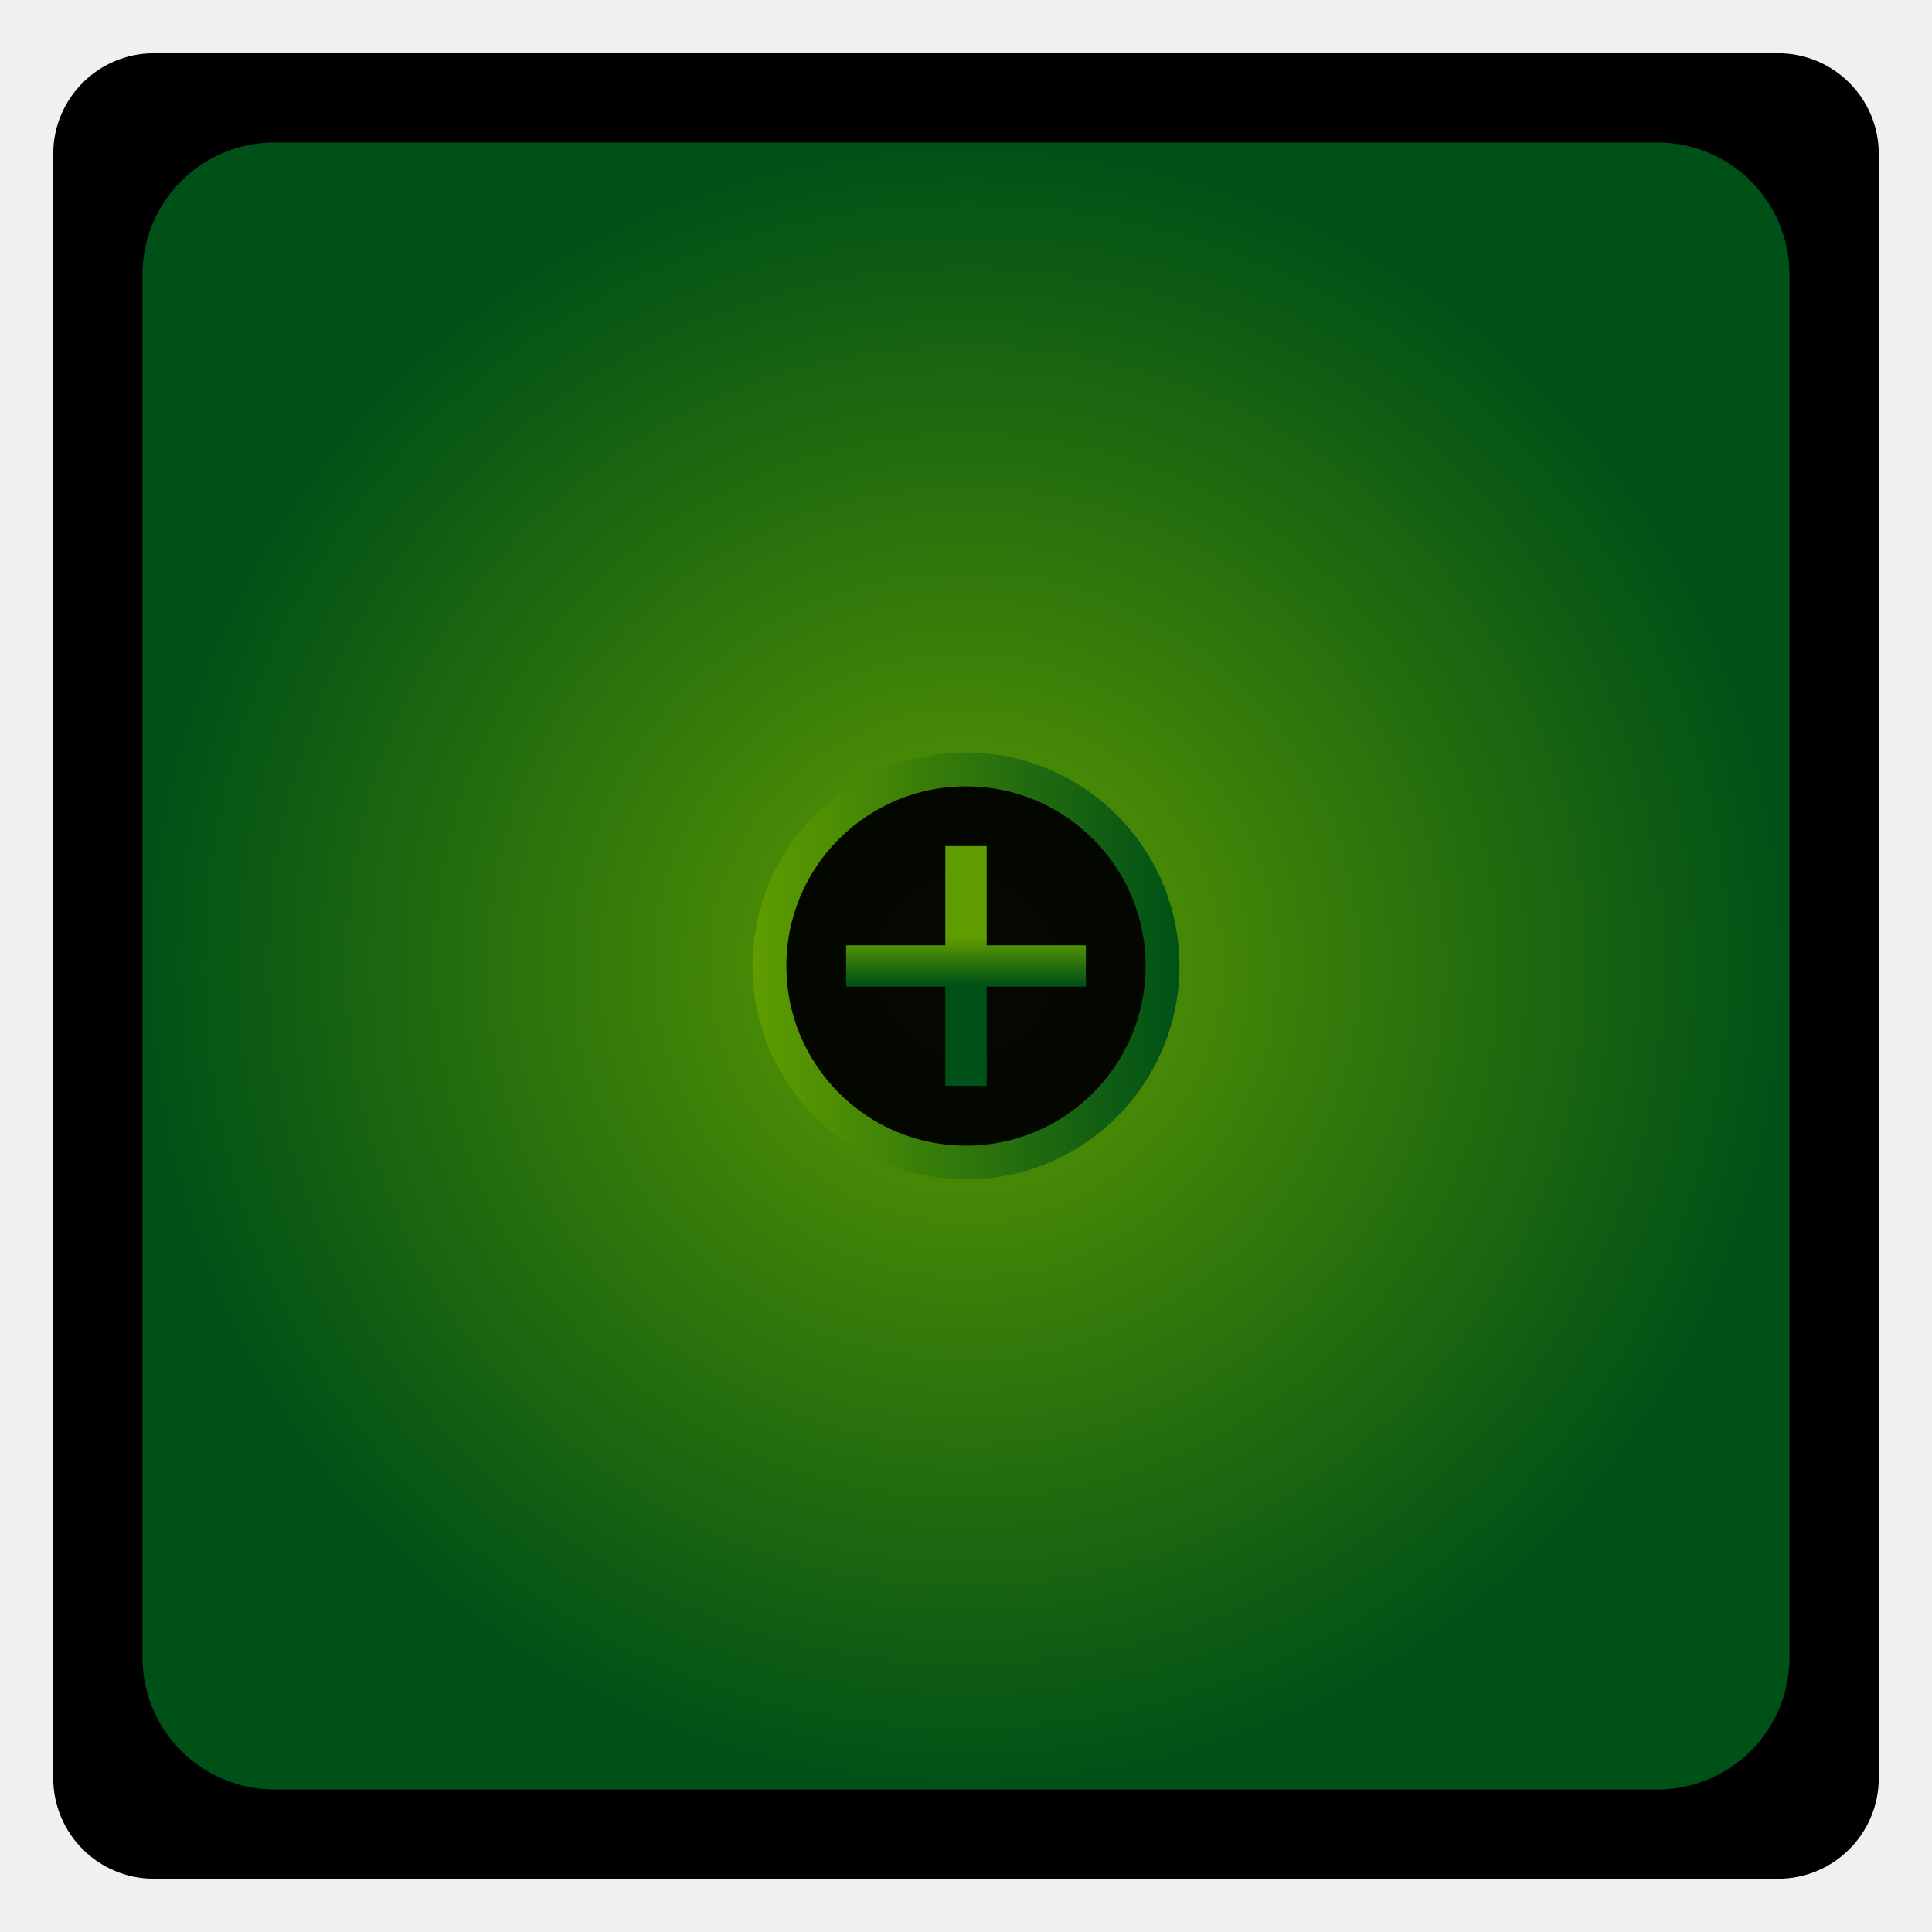
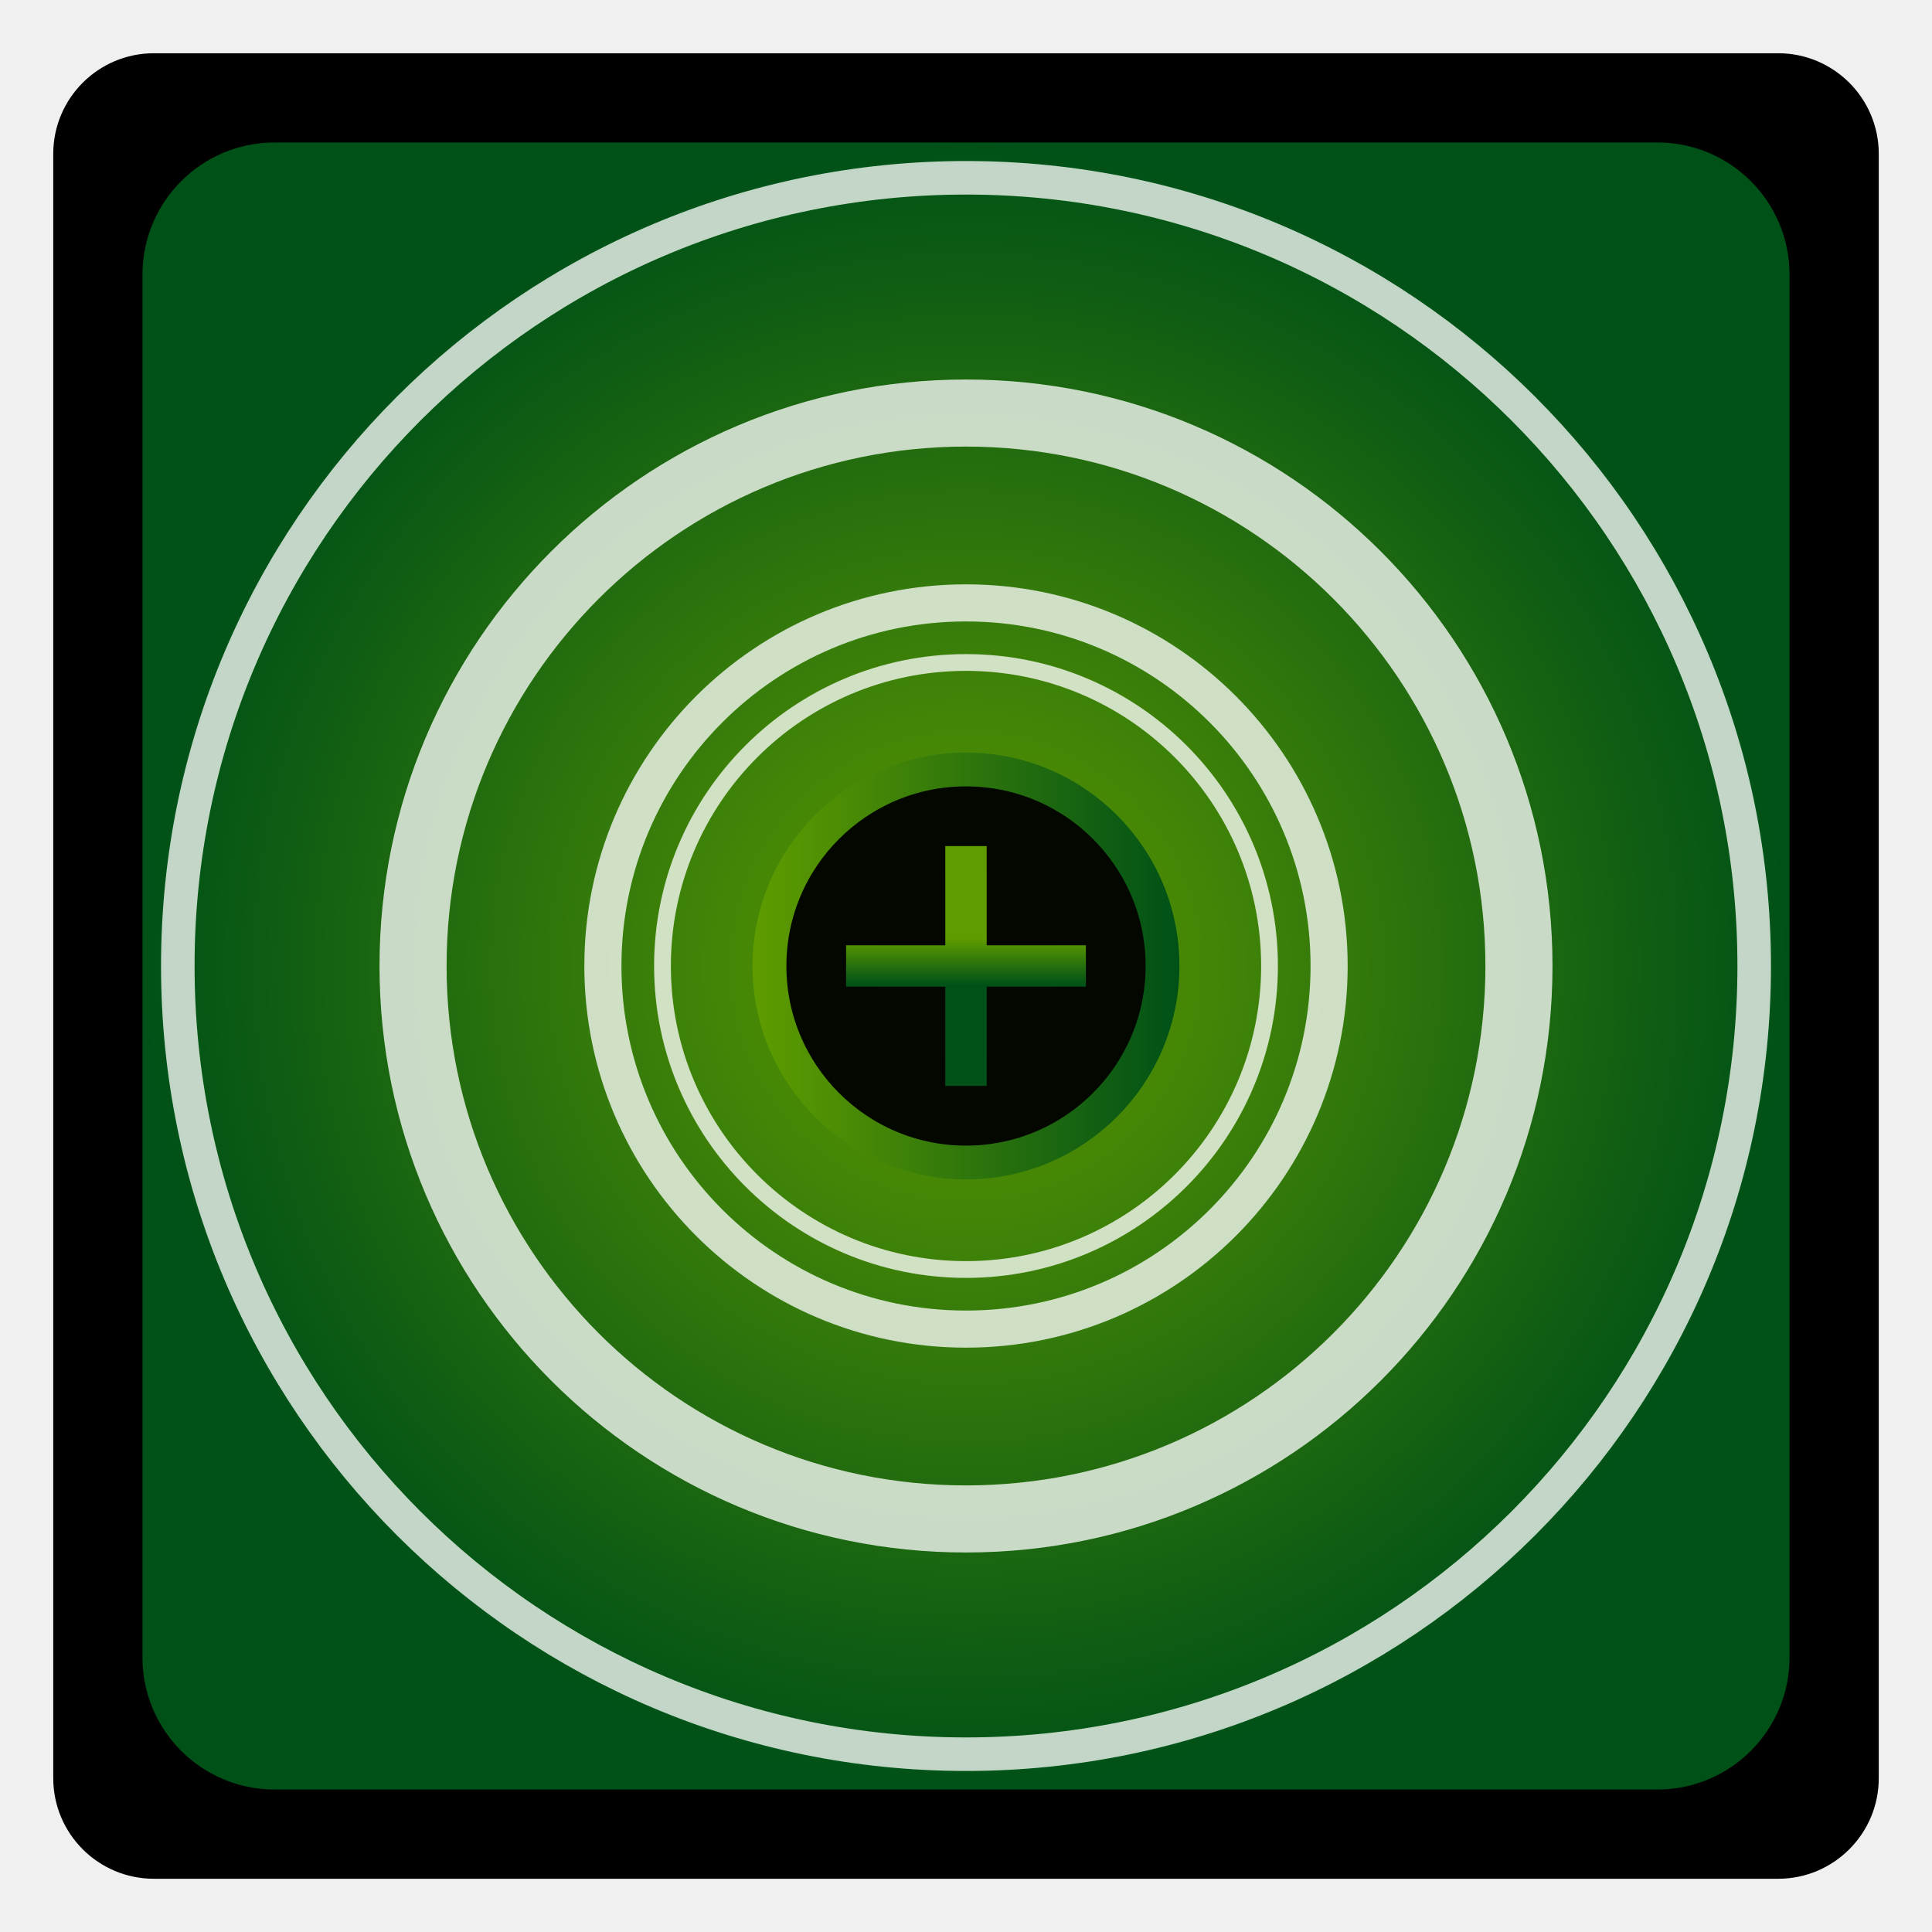
<svg xmlns="http://www.w3.org/2000/svg" xmlns:xlink="http://www.w3.org/1999/xlink" version="1.1" x="0px" y="0px" width="2.4in" height="2.4in" viewBox="0 0 202.5 202.5" enable-background="new 0 0 216 216" xml:space="preserve" id="svg2">
  <defs id="defs494">
    <linearGradient id="linearGradient4796">
      <stop style="stop-color:#5f9c00;stop-opacity:1" offset="0" id="stop4798" />
      <stop style="stop-color:#005117;stop-opacity:1" offset="1" id="stop4800" />
    </linearGradient>
    <linearGradient xlink:href="#linearGradient4796" id="linearGradient5912" x1="97.752" y1="92.605" x2="103.055" y2="109.924" gradientUnits="userSpaceOnUse" />
    <radialGradient xlink:href="#linearGradient4796" id="radialGradient6451" cx="108" cy="108" fx="108" fy="108" r="92.07" gradientUnits="userSpaceOnUse" gradientTransform="matrix(0.9375,0,0,0.9375,1.7460442e-4,13.50014)" />
    <linearGradient gradientTransform="translate(-196.0492,6.009601)" xlink:href="#linearGradient4796" id="linearGradient899" x1="84.139" y1="108" x2="131.86" y2="108" gradientUnits="userSpaceOnUse" />
    <linearGradient gradientTransform="matrix(0.9169035,0,0,1.066667,-192.9448,6.410241)" xlink:href="#linearGradient4796" id="linearGradient891" x1="108.016" y1="104.9" x2="108.016" y2="110.131" gradientUnits="userSpaceOnUse" />
  </defs>
  <g id="layer2" style="display:none" transform="translate(0,-13.5)">
    <path style="display:none;opacity:1;fill:#ffffff;fill-opacity:1;stroke:none;stroke-width:8.696;stroke-linecap:round;stroke-linejoin:miter;stroke-miterlimit:4;stroke-dasharray:none;stroke-opacity:1" d="M 0,-5e-6 0,216 216,216 216,-4e-6 0,-4e-6 Z" id="path5573" />
    <rect style="opacity:1;fill:#000000;fill-opacity:1;stroke:none;stroke-width:40;stroke-linecap:round;stroke-linejoin:miter;stroke-miterlimit:4;stroke-dasharray:none;stroke-dashoffset:4.6;stroke-opacity:1" id="rect6453" width="202.5" height="202.5" x="0" y="13.5" />
  </g>
  <g id="layer4" style="display:inline">
    <rect style="opacity:1;fill:#000000;fill-opacity:1;stroke:none;stroke-width:0.938;stroke-linecap:round;stroke-linejoin:miter;stroke-miterlimit:4;stroke-dasharray:none;stroke-dashoffset:0;stroke-opacity:1" id="rect13063" width="191.339" height="191.339" x="5.581" y="5.581" rx="10.547" />
  </g>
  <g id="layer1" style="display:inline" transform="translate(0,-13.5)">
    <rect style="opacity:1;fill:url(#radialGradient6451);fill-opacity:1;stroke:none;stroke-width:40;stroke-linecap:round;stroke-linejoin:miter;stroke-miterlimit:4;stroke-dasharray:none;stroke-dashoffset:4.6;stroke-opacity:1" id="rect6429" width="172.632" height="172.632" x="14.934" y="28.434" rx="13.843" ry="13.843" />
    <g style="display:inline" id="g2285" transform="matrix(0.9324871,0,0,0.9324871,183.355,8.437667)">
      <circle r="22.089" cy="114.009" cx="-88.049" id="path881" style="display:inline;opacity:1;fill:#000000;fill-opacity:0.946;stroke:url(#linearGradient899);stroke-width:3.8;stroke-linejoin:miter;stroke-miterlimit:4;stroke-dasharray:none;stroke-dashoffset:0;stroke-opacity:1" />
      <path id="rect883" transform="scale(0.9375,0.9375)" d="m -96.4,107.234 0,11.896 -11.895,0 0,4.959 11.895,0 0,11.895 4.961,0 0,-11.895 11.895,0 0,-4.959 -11.895,0 0,-11.896 z" style="display:inline;opacity:1;fill:url(#linearGradient891);fill-opacity:1;stroke:none;stroke-width:3.504;stroke-linejoin:miter;stroke-miterlimit:4;stroke-dasharray:none;stroke-dashoffset:0;stroke-opacity:1" />
    </g>
+     <g transform="translate(-9.9915298e-4,-0.00126339)" style="display:inline" id="g1978">
+       <circle r="31.812" cy="114.751" cx="101.251" id="path1423" style="opacity:1;fill:none;fill-opacity:0.652;stroke:#ffffff;stroke-width:1.758;stroke-linecap:round;stroke-linejoin:round;stroke-miterlimit:4;stroke-dasharray:none;stroke-dashoffset:0;stroke-opacity:0.76" />
+       <circle style="opacity:1;fill:none;fill-opacity:0.652;stroke:#ffffff;stroke-width:3.89;stroke-linecap:round;stroke-linejoin:round;stroke-miterlimit:4;stroke-dasharray:none;stroke-dashoffset:0;stroke-opacity:0.76" id="circle1968" cx="101.251" cy="114.751" r="38.059" />
+       <circle r="57.957" cy="114.751" cx="101.251" id="circle1970" style="opacity:1;fill:none;fill-opacity:0.652;stroke:#ffffff;stroke-width:7.031;stroke-linecap:round;stroke-linejoin:round;stroke-miterlimit:4;stroke-dasharray:none;stroke-dashoffset:0;stroke-opacity:0.76" />
+       <circle style="opacity:1;fill:none;fill-opacity:0.652;stroke:#ffffff;stroke-width:3.516;stroke-linecap:round;stroke-linejoin:round;stroke-miterlimit:4;stroke-dasharray:none;stroke-dashoffset:0;stroke-opacity:0.76" id="circle1972" cx="101.251" cy="114.751" r="82.614" />
+     </g>
  </g>
</svg>
